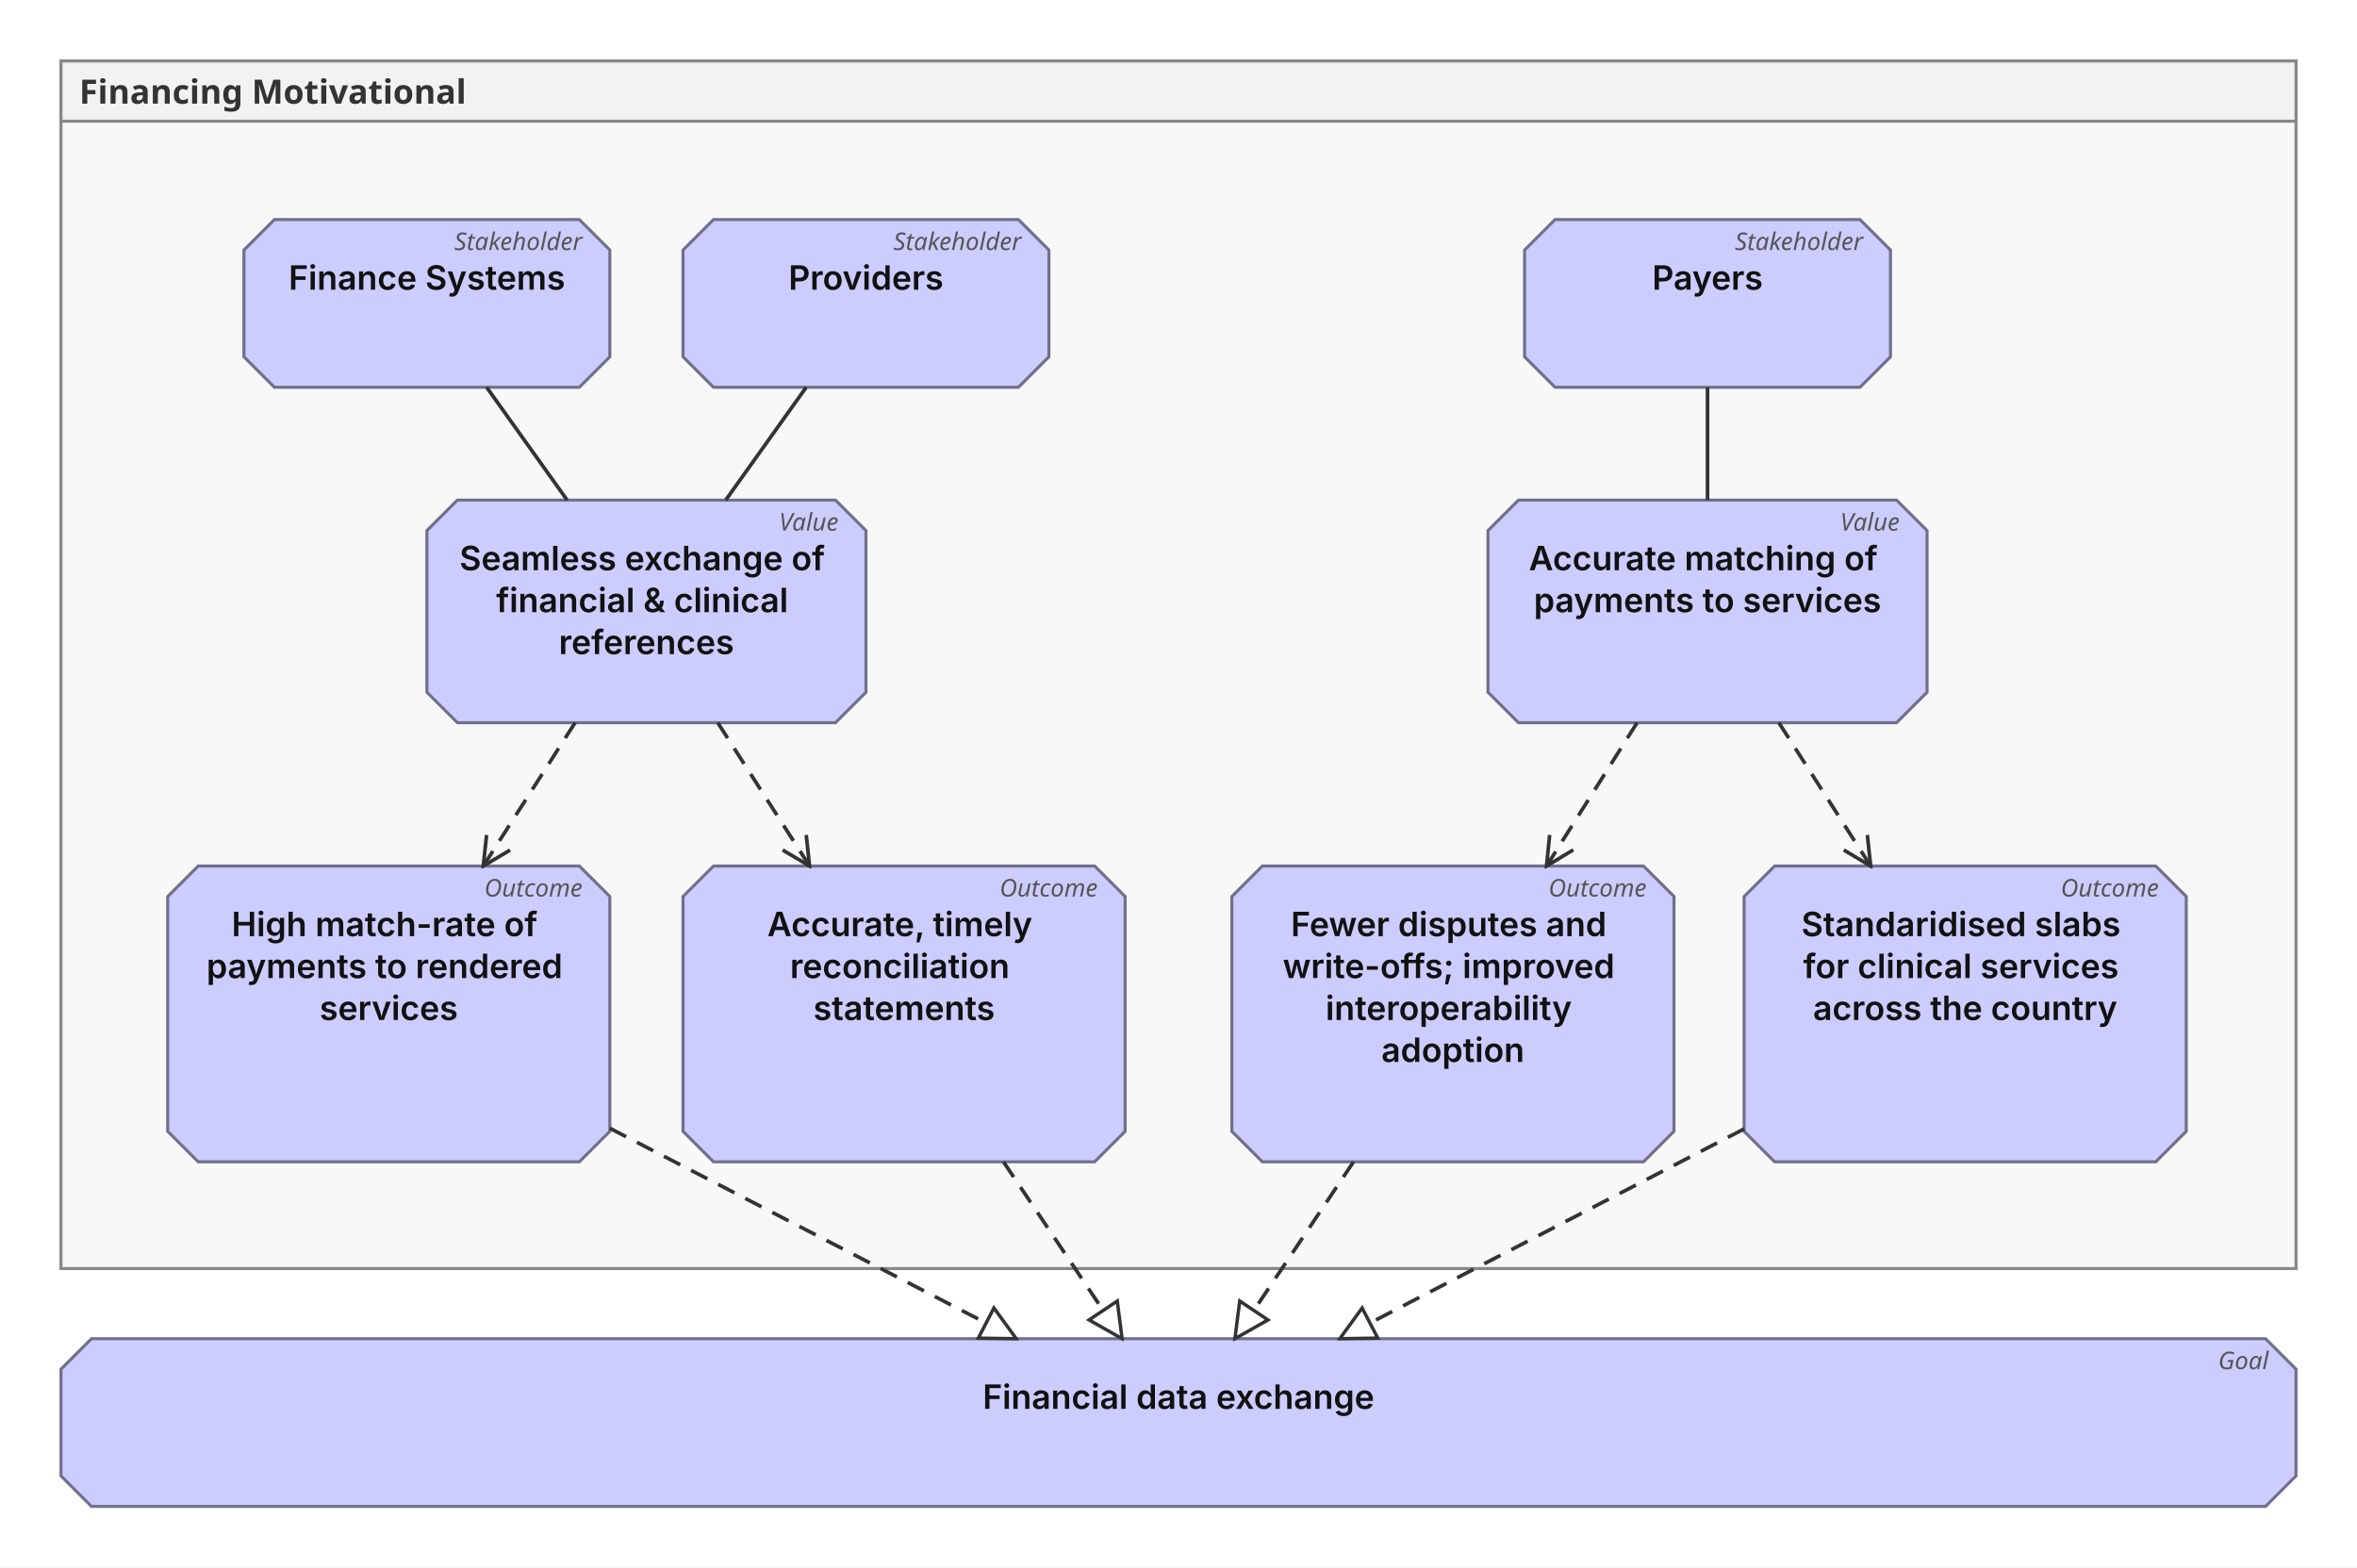
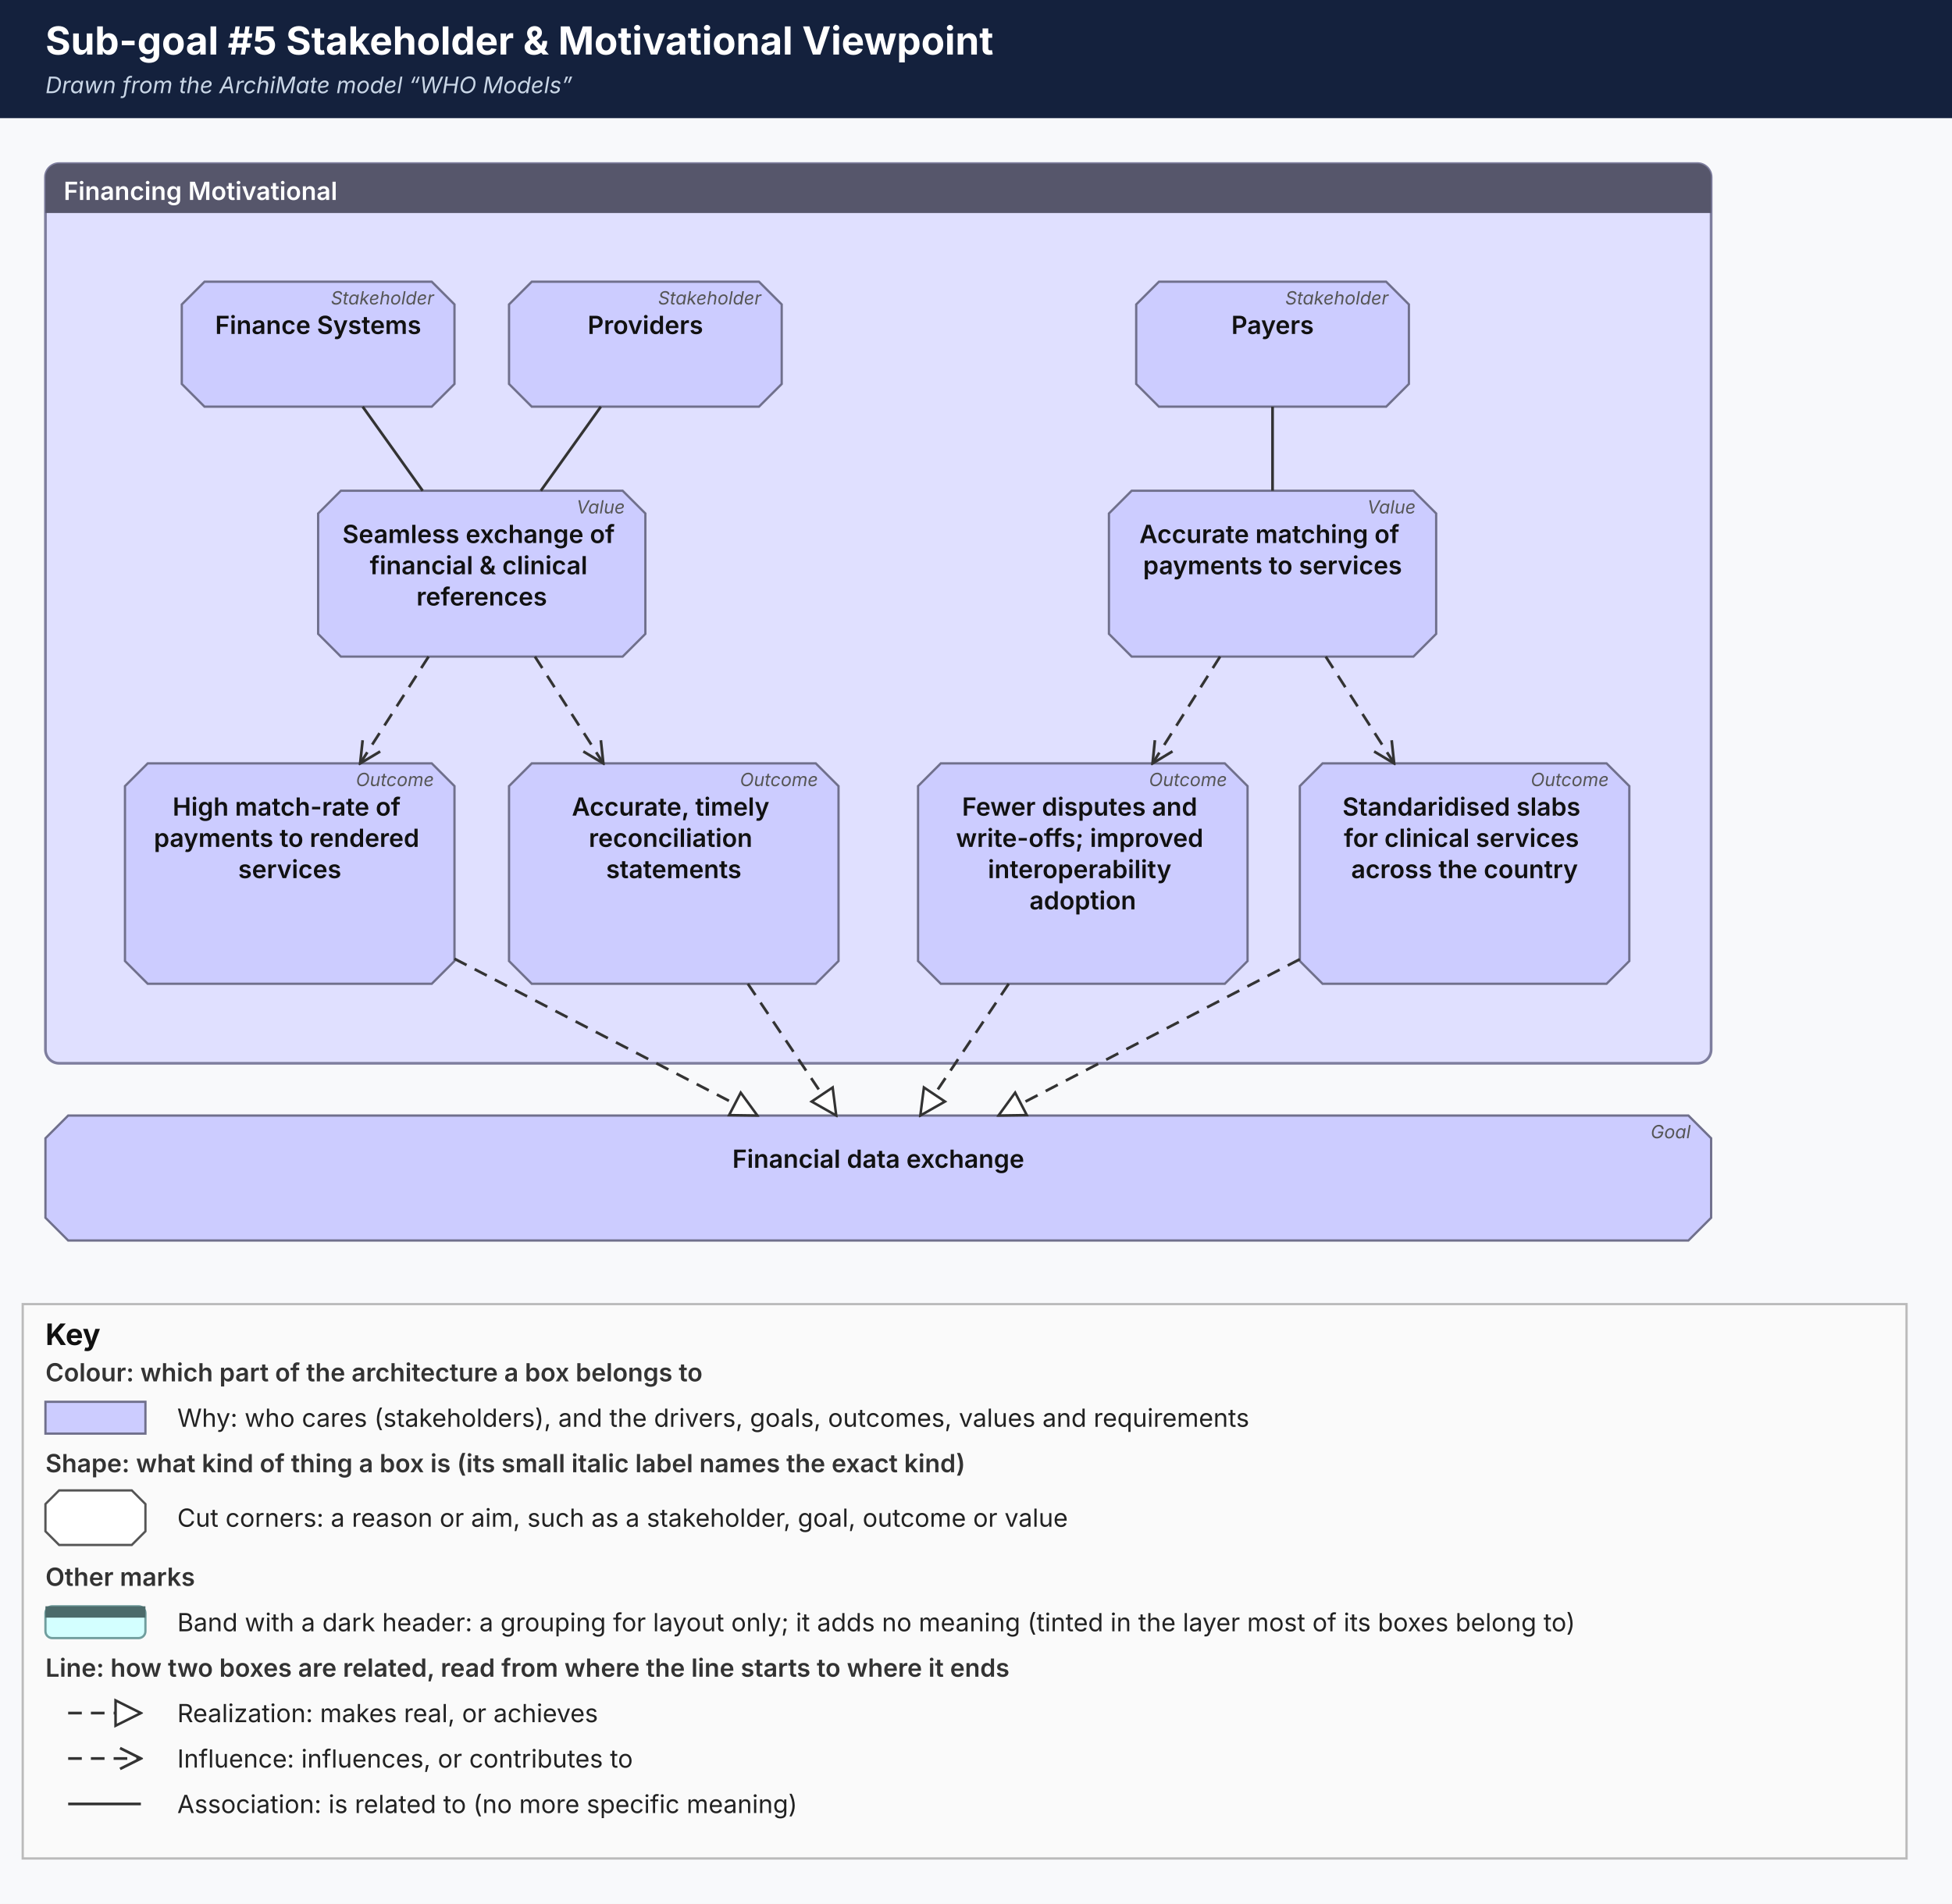
- <svg xmlns="http://www.w3.org/2000/svg" viewBox="196 113 773 514" width="773" height="514" role="img" aria-labelledby="av-title">
+ <svg xmlns="http://www.w3.org/2000/svg" viewBox="196 61 859 838" width="859" height="838" role="img" aria-labelledby="av-title">
  <style>
- .av-name{font:600 11px system-ui,-apple-system,"Segoe UI",sans-serif;fill:#111}
- .av-type{font:italic 8px system-ui,sans-serif;fill:#555}
- .av-group{font:600 11px system-ui,sans-serif;fill:#333}
- .av-note{font:10px system-ui,sans-serif;fill:#222}
- .av-rel{font:9px system-ui,sans-serif;fill:#333;paint-order:stroke;stroke:#fff;stroke-width:3px}
+ .av-name{font:600 11px Inter, "Segoe UI", system-ui, -apple-system, Helvetica, Arial, sans-serif;fill:#111}
+ .av-type{font:italic 8px Inter, "Segoe UI", system-ui, -apple-system, Helvetica, Arial, sans-serif;fill:#555}
+ .av-group{font:600 11px Inter, "Segoe UI", system-ui, -apple-system, Helvetica, Arial, sans-serif;fill:#333}
+ .av-note{font:10px Inter, "Segoe UI", system-ui, -apple-system, Helvetica, Arial, sans-serif;fill:#222}
+ .av-key{font:11px Inter, "Segoe UI", system-ui, -apple-system, Helvetica, Arial, sans-serif;fill:#222}
+ .av-keyh{font:600 11px Inter, "Segoe UI", system-ui, -apple-system, Helvetica, Arial, sans-serif;fill:#333}
+ .av-keyt{font:700 13px Inter, "Segoe UI", system-ui, -apple-system, Helvetica, Arial, sans-serif;fill:#111}
+ .av-rel{font:9px Inter, "Segoe UI", system-ui, -apple-system, Helvetica, Arial, sans-serif;fill:#333;paint-order:stroke;stroke:#fff;stroke-width:3px}
a:hover rect,a:hover polygon,a:focus rect,a:focus polygon{stroke:#06c;stroke-width:2.5}
</style>
  <defs>
    <marker id="arrow-open" viewBox="0 0 12 12" refX="11" refY="6" markerWidth="11" markerHeight="11" orient="auto-start-reverse" markerUnits="userSpaceOnUse">
      <path d="M1 1 L11 6 L1 11" fill="none" stroke="#333" stroke-width="1.3" />
    </marker>
    <marker id="arrow-filled" viewBox="0 0 12 12" refX="11" refY="6" markerWidth="11" markerHeight="11" orient="auto-start-reverse" markerUnits="userSpaceOnUse">
      <path d="M1 1 L11 6 L1 11 Z" fill="#333" />
    </marker>
    <marker id="arrow-small" viewBox="0 0 10 10" refX="9" refY="5" markerWidth="8" markerHeight="8" orient="auto-start-reverse" markerUnits="userSpaceOnUse">
      <path d="M1 1 L9 5 L1 9" fill="none" stroke="#333" stroke-width="1.2" />
    </marker>
    <marker id="triangle-hollow" viewBox="0 0 14 14" refX="13" refY="7" markerWidth="13" markerHeight="13" orient="auto-start-reverse" markerUnits="userSpaceOnUse">
      <path d="M1 1 L13 7 L1 13 Z" fill="#fff" stroke="#333" stroke-width="1.2" />
    </marker>
    <marker id="diamond-filled" viewBox="0 0 16 10" refX="1" refY="5" markerWidth="16" markerHeight="10" orient="auto-start-reverse" markerUnits="userSpaceOnUse">
      <path d="M1 5 L8 1 L15 5 L8 9 Z" fill="#333" />
    </marker>
    <marker id="diamond-hollow" viewBox="0 0 16 10" refX="1" refY="5" markerWidth="16" markerHeight="10" orient="auto-start-reverse" markerUnits="userSpaceOnUse">
      <path d="M1 5 L8 1 L15 5 L8 9 Z" fill="#fff" stroke="#333" stroke-width="1.2" />
    </marker>
    <marker id="dot" viewBox="0 0 8 8" refX="4" refY="4" markerWidth="7" markerHeight="7" orient="auto" markerUnits="userSpaceOnUse">
      <circle cx="4" cy="4" r="3.2" fill="#333" />
    </marker>
    <pattern id="missing" width="8" height="8" patternUnits="userSpaceOnUse" patternTransform="rotate(45)">
      <rect width="8" height="8" fill="#fff" />
      <line x1="0" y1="0" x2="0" y2="8" stroke="#d33" stroke-width="2" />
    </pattern>
  </defs>
-   <rect x="196" y="113" width="773" height="514" fill="#fff" />
+   <rect x="196" y="61" width="859" height="838" fill="#f8f9fb" />
+   <rect x="196" y="61" width="859" height="52" fill="#14213d" />
+   <text x="216" y="85" style="font:700 17px Inter, &quot;Segoe UI&quot;, system-ui, -apple-system, Helvetica, Arial, sans-serif;fill:#fff">Sub-goal #5 Stakeholder &amp; Motivational Viewpoint</text>
+   <text x="216" y="102" style="font:italic 10px Inter, &quot;Segoe UI&quot;, system-ui, -apple-system, Helvetica, Arial, sans-serif;fill:#c9d6e6">Drawn from the ArchiMate model “WHO Models”</text>
  <g class="av-g">
-     <rect x="216" y="133" width="733" height="396" fill="#f2f2f2" fill-opacity=".55" stroke="#888" />
-     <rect x="216" y="133" width="733" height="19.75" fill="#f2f2f2" stroke="#888" />
-     <text class="av-group" x="222" y="147">Financing Motivational</text>
+     <rect x="216" y="133" width="733" height="396" rx="6" fill="#e0e0ff" stroke="#7e7e9e" stroke-width="1.2" />
+     <path d="M216 139 a6 6 0 0 1 6 -6 h721 a6 6 0 0 1 6 6 v15.75 h-733 z" fill="#56566b" />
+     <text class="av-group" x="224" y="149" style="fill:#fff">Financing Motivational</text>
  </g>
-   <a href="../../../en/dpi-h-ra/archimate/0.2.0-draft.1/elements/id-12c5213b1bf5409ca37821c4923ddef0/" target="_top">
+   <a href="../../../en/dpi-h-ra/archimate/0.2.0-draft.1/elements/accurate-matching-of-payments-to-services/" target="_top">
    <polygon points="694,277 818,277 828,287 828,340 818,350 694,350 684,340 684,287" fill="#ccccff" stroke="#70708c" stroke-width="1" />
    <text class="av-type" x="819" y="287" text-anchor="end">Value</text>
    <text class="av-name" x="756" y="300" text-anchor="middle">
      <tspan x="756" dy="0">Accurate matching of</tspan>
      <tspan x="756" dy="13.75">payments to services</tspan>
    </text>
  </a>
-   <a href="../../../en/dpi-h-ra/archimate/0.2.0-draft.1/elements/id-8f60e5ff4edd4b848e03d154550767c6/" target="_top">
+   <a href="../../../en/dpi-h-ra/archimate/0.2.0-draft.1/elements/high-match-rate-of-payments-to-rendered-services/" target="_top">
    <polygon points="261,397 386,397 396,407 396,484 386,494 261,494 251,484 251,407" fill="#ccccff" stroke="#70708c" stroke-width="1" />
    <text class="av-type" x="387" y="407" text-anchor="end">Outcome</text>
    <text class="av-name" x="323.5" y="420" text-anchor="middle">
      <tspan x="323.5" dy="0">High match-rate of</tspan>
      <tspan x="323.5" dy="13.75">payments to rendered</tspan>
      <tspan x="323.5" dy="13.75">services</tspan>
    </text>
  </a>
-   <a href="../../../en/dpi-h-ra/archimate/0.2.0-draft.1/elements/id-2dedd8586efc41d5a6caa38ae5b6552e/" target="_top">
+   <a href="../../../en/dpi-h-ra/archimate/0.2.0-draft.1/elements/standaridised-slabs-for-clinical-services-across-the-country/" target="_top">
    <polygon points="778,397 903,397 913,407 913,484 903,494 778,494 768,484 768,407" fill="#ccccff" stroke="#70708c" stroke-width="1" />
    <text class="av-type" x="904" y="407" text-anchor="end">Outcome</text>
    <text class="av-name" x="840.5" y="420" text-anchor="middle">
      <tspan x="840.5" dy="0">Standaridised slabs</tspan>
      <tspan x="840.5" dy="13.75">for clinical services</tspan>
      <tspan x="840.5" dy="13.75">across the country</tspan>
    </text>
  </a>
-   <a href="../../../en/dpi-h-ra/archimate/0.2.0-draft.1/elements/id-2b60e1a6ee674f7084d4be01bd899412/" target="_top">
+   <a href="../../../en/dpi-h-ra/archimate/0.2.0-draft.1/elements/seamless-exchange-of-financial-clinical-references/" target="_top">
    <polygon points="346,277 470,277 480,287 480,340 470,350 346,350 336,340 336,287" fill="#ccccff" stroke="#70708c" stroke-width="1" />
    <text class="av-type" x="471" y="287" text-anchor="end">Value</text>
    <text class="av-name" x="408" y="300" text-anchor="middle">
      <tspan x="408" dy="0">Seamless exchange of</tspan>
      <tspan x="408" dy="13.75">financial &amp; clinical</tspan>
      <tspan x="408" dy="13.75">references</tspan>
    </text>
  </a>
-   <a href="../../../en/dpi-h-ra/archimate/0.2.0-draft.1/elements/id-f80a464b362c45108a56108e9ac4efa3/" target="_top">
+   <a href="../../../en/dpi-h-ra/archimate/0.2.0-draft.1/elements/finance-systems/" target="_top">
    <polygon points="286,185 386,185 396,195 396,230 386,240 286,240 276,230 276,195" fill="#ccccff" stroke="#70708c" stroke-width="1" />
    <text class="av-type" x="387" y="195" text-anchor="end">Stakeholder</text>
    <text class="av-name" x="336" y="208" text-anchor="middle">
      <tspan x="336" dy="0">Finance Systems</tspan>
    </text>
  </a>
-   <a href="../../../en/dpi-h-ra/archimate/0.2.0-draft.1/elements/id-f59281b8c7e1414792edfc25d31881c7/" target="_top">
+   <a href="../../../en/dpi-h-ra/archimate/0.2.0-draft.1/elements/providers-f592/" target="_top">
    <polygon points="430,185 530,185 540,195 540,230 530,240 430,240 420,230 420,195" fill="#ccccff" stroke="#70708c" stroke-width="1" />
    <text class="av-type" x="531" y="195" text-anchor="end">Stakeholder</text>
    <text class="av-name" x="480" y="208" text-anchor="middle">
      <tspan x="480" dy="0">Providers</tspan>
    </text>
  </a>
-   <a href="../../../en/dpi-h-ra/archimate/0.2.0-draft.1/elements/id-ac52d76c43be40998ccb4bb7cdad526e/" target="_top">
+   <a href="../../../en/dpi-h-ra/archimate/0.2.0-draft.1/elements/payers-ac52/" target="_top">
    <polygon points="706,185 806,185 816,195 816,230 806,240 706,240 696,230 696,195" fill="#ccccff" stroke="#70708c" stroke-width="1" />
    <text class="av-type" x="807" y="195" text-anchor="end">Stakeholder</text>
    <text class="av-name" x="756" y="208" text-anchor="middle">
      <tspan x="756" dy="0">Payers</tspan>
    </text>
  </a>
-   <a href="../../../en/dpi-h-ra/archimate/0.2.0-draft.1/elements/id-c6b9b3e73acb43a8b1ecddc1843f377f/" target="_top">
+   <a href="../../../en/dpi-h-ra/archimate/0.2.0-draft.1/elements/accurate-timely-reconciliation-statements/" target="_top">
    <polygon points="430,397 555,397 565,407 565,484 555,494 430,494 420,484 420,407" fill="#ccccff" stroke="#70708c" stroke-width="1" />
    <text class="av-type" x="556" y="407" text-anchor="end">Outcome</text>
    <text class="av-name" x="492.5" y="420" text-anchor="middle">
      <tspan x="492.5" dy="0">Accurate, timely</tspan>
      <tspan x="492.5" dy="13.75">reconciliation</tspan>
      <tspan x="492.5" dy="13.75">statements</tspan>
    </text>
  </a>
-   <a href="../../../en/dpi-h-ra/archimate/0.2.0-draft.1/elements/id-b688dea835f547cba5d98ce7fa4d0051/" target="_top">
+   <a href="../../../en/dpi-h-ra/archimate/0.2.0-draft.1/elements/fewer-disputes-and-write-offs-improved-interoperability/" target="_top">
    <polygon points="610,397 735,397 745,407 745,484 735,494 610,494 600,484 600,407" fill="#ccccff" stroke="#70708c" stroke-width="1" />
    <text class="av-type" x="736" y="407" text-anchor="end">Outcome</text>
    <text class="av-name" x="672.5" y="420" text-anchor="middle">
      <tspan x="672.5" dy="0">Fewer disputes and</tspan>
      <tspan x="672.5" dy="13.75">write-offs; improved</tspan>
      <tspan x="672.5" dy="13.75">interoperability</tspan>
      <tspan x="672.5" dy="13.75">adoption</tspan>
    </text>
  </a>
-   <a href="../../../en/dpi-h-ra/archimate/0.2.0-draft.1/elements/id-66152de703484423a052c29eab065ee7/" target="_top">
+   <a href="../../../en/dpi-h-ra/archimate/0.2.0-draft.1/elements/financial-data-exchange-6615/" target="_top">
    <polygon points="226,552 939,552 949,562 949,597 939,607 226,607 216,597 216,562" fill="#ccccff" stroke="#70708c" stroke-width="1" />
    <text class="av-type" x="940" y="562" text-anchor="end">Goal</text>
    <text class="av-name" x="582.5" y="575" text-anchor="middle">
      <tspan x="582.5" dy="0">Financial data exchange</tspan>
    </text>
  </a>
  <a href="../../../en/dpi-h-ra/archimate/0.2.0-draft.1/relationships/id-7146c28b6e114cbca177bcf429b2b996/" target="_top">
    <path d="M779.4 350 L809.5 397" fill="none" stroke="#333" stroke-width="1.2" stroke-dasharray="6 4" marker-end="url(#arrow-open)" />
    <path d="M779.4 350 L809.5 397" fill="none" stroke="transparent" stroke-width="8" />
  </a>
  <a href="../../../en/dpi-h-ra/archimate/0.2.0-draft.1/relationships/id-a635c2101e7140bba0a161ddbde5ef0f/" target="_top">
    <path d="M732.9 350 L703.2 397" fill="none" stroke="#333" stroke-width="1.2" stroke-dasharray="6 4" marker-end="url(#arrow-open)" />
    <path d="M732.9 350 L703.2 397" fill="none" stroke="transparent" stroke-width="8" />
  </a>
  <a href="../../../en/dpi-h-ra/archimate/0.2.0-draft.1/relationships/id-880e96456ed54b1aa0dc0b0da5e8f77c/" target="_top">
    <path d="M396 483 L529.3 552" fill="none" stroke="#333" stroke-width="1.2" stroke-dasharray="6 4" marker-end="url(#triangle-hollow)" />
    <path d="M396 483 L529.3 552" fill="none" stroke="transparent" stroke-width="8" />
  </a>
  <a href="../../../en/dpi-h-ra/archimate/0.2.0-draft.1/relationships/id-5177f8bcad1d405e8c4426d8fafdb4e7/" target="_top">
    <path d="M768 483.2 L635.4 552" fill="none" stroke="#333" stroke-width="1.2" stroke-dasharray="6 4" marker-end="url(#triangle-hollow)" />
    <path d="M768 483.2 L635.4 552" fill="none" stroke="transparent" stroke-width="8" />
  </a>
  <a href="../../../en/dpi-h-ra/archimate/0.2.0-draft.1/relationships/id-b16067d8e7cd49aea42b1c11409187d0/" target="_top">
    <path d="M384.6 350 L354.5 397" fill="none" stroke="#333" stroke-width="1.2" stroke-dasharray="6 4" marker-end="url(#arrow-open)" />
    <path d="M384.6 350 L354.5 397" fill="none" stroke="transparent" stroke-width="8" />
  </a>
  <a href="../../../en/dpi-h-ra/archimate/0.2.0-draft.1/relationships/id-2f9ec88a429346fa91ba91e775932c36/" target="_top">
    <path d="M431.4 350 L461.5 397" fill="none" stroke="#333" stroke-width="1.2" stroke-dasharray="6 4" marker-end="url(#arrow-open)" />
    <path d="M431.4 350 L461.5 397" fill="none" stroke="transparent" stroke-width="8" />
  </a>
  <a href="../../../en/dpi-h-ra/archimate/0.2.0-draft.1/relationships/id-e4fe99be28e1442685e9fba01d7c3d4b/" target="_top">
    <path d="M355.6 240 L382 277" fill="none" stroke="#333" stroke-width="1.2" />
    <path d="M355.6 240 L382 277" fill="none" stroke="transparent" stroke-width="8" />
  </a>
  <a href="../../../en/dpi-h-ra/archimate/0.2.0-draft.1/relationships/id-4019081b623540c8a454b6e2b2a2a2d6/" target="_top">
    <path d="M460.4 240 L434 277" fill="none" stroke="#333" stroke-width="1.2" />
    <path d="M460.4 240 L434 277" fill="none" stroke="transparent" stroke-width="8" />
  </a>
  <a href="../../../en/dpi-h-ra/archimate/0.2.0-draft.1/relationships/id-ea08d57cef8c4cb2b49ae79333dacf40/" target="_top">
    <path d="M756 240 L756 277" fill="none" stroke="#333" stroke-width="1.2" />
    <path d="M756 240 L756 277" fill="none" stroke="transparent" stroke-width="8" />
  </a>
  <a href="../../../en/dpi-h-ra/archimate/0.2.0-draft.1/relationships/id-e9548a26b0fa46cba7c1586ae04ee5e5/" target="_top">
    <path d="M525.1 494 L564 552" fill="none" stroke="#333" stroke-width="1.2" stroke-dasharray="6 4" marker-end="url(#triangle-hollow)" />
    <path d="M525.1 494 L564 552" fill="none" stroke="transparent" stroke-width="8" />
  </a>
  <a href="../../../en/dpi-h-ra/archimate/0.2.0-draft.1/relationships/id-1b9fdfef14fe40df9e7ed7e652130788/" target="_top">
    <path d="M639.9 494 L601 552" fill="none" stroke="#333" stroke-width="1.2" stroke-dasharray="6 4" marker-end="url(#triangle-hollow)" />
    <path d="M639.9 494 L601 552" fill="none" stroke="transparent" stroke-width="8" />
  </a>
+   <g class="av-legend">
+     <rect x="206" y="635" width="829" height="244" fill="#fafafa" stroke="#bbb" />
+     <text class="av-keyt" x="216" y="653">Key</text>
+     <text class="av-keyh" x="216" y="669">Colour: which part of the architecture a box belongs to</text>
+     <rect x="216" y="678" width="44" height="14" fill="#ccccff" stroke="#70708c" />
+     <text class="av-key" x="274" y="689">Why: who cares (stakeholders), and the drivers, goals, outcomes, values and requirements</text>
+     <text class="av-keyh" x="216" y="709">Shape: what kind of thing a box is (its small italic label names the exact kind)</text>
+     <polygon points="222,717 254,717 260,723 260,735 254,741 222,741 216,735 216,723" fill="#fff" stroke="#555" />
+     <text class="av-key" x="274" y="733">Cut corners: a reason or aim, such as a stakeholder, goal, outcome or value</text>
+     <text class="av-keyh" x="216" y="759">Other marks</text>
+     <rect x="216" y="768" width="44" height="14" rx="3" fill="#d3ffff" stroke="#709e9e" />
+     <rect x="216" y="768" width="44" height="5" fill="#4c6b6b" />
+     <text class="av-key" x="274" y="779">Band with a dark header: a grouping for layout only; it adds no meaning (tinted in the layer most of its boxes belong to)</text>
+     <text class="av-keyh" x="216" y="799">Line: how two boxes are related, read from where the line starts to where it ends</text>
+     <path d="M226 815 L258 815" fill="none" stroke="#333" stroke-width="1.2" stroke-dasharray="6 4" marker-end="url(#triangle-hollow)" />
+     <text class="av-key" x="274" y="819">Realization: makes real, or achieves</text>
+     <path d="M226 835 L258 835" fill="none" stroke="#333" stroke-width="1.2" stroke-dasharray="6 4" marker-end="url(#arrow-open)" />
+     <text class="av-key" x="274" y="839">Influence: influences, or contributes to</text>
+     <path d="M226 855 L258 855" fill="none" stroke="#333" stroke-width="1.2" />
+     <text class="av-key" x="274" y="859">Association: is related to (no more specific meaning)</text>
+   </g>
</svg>
